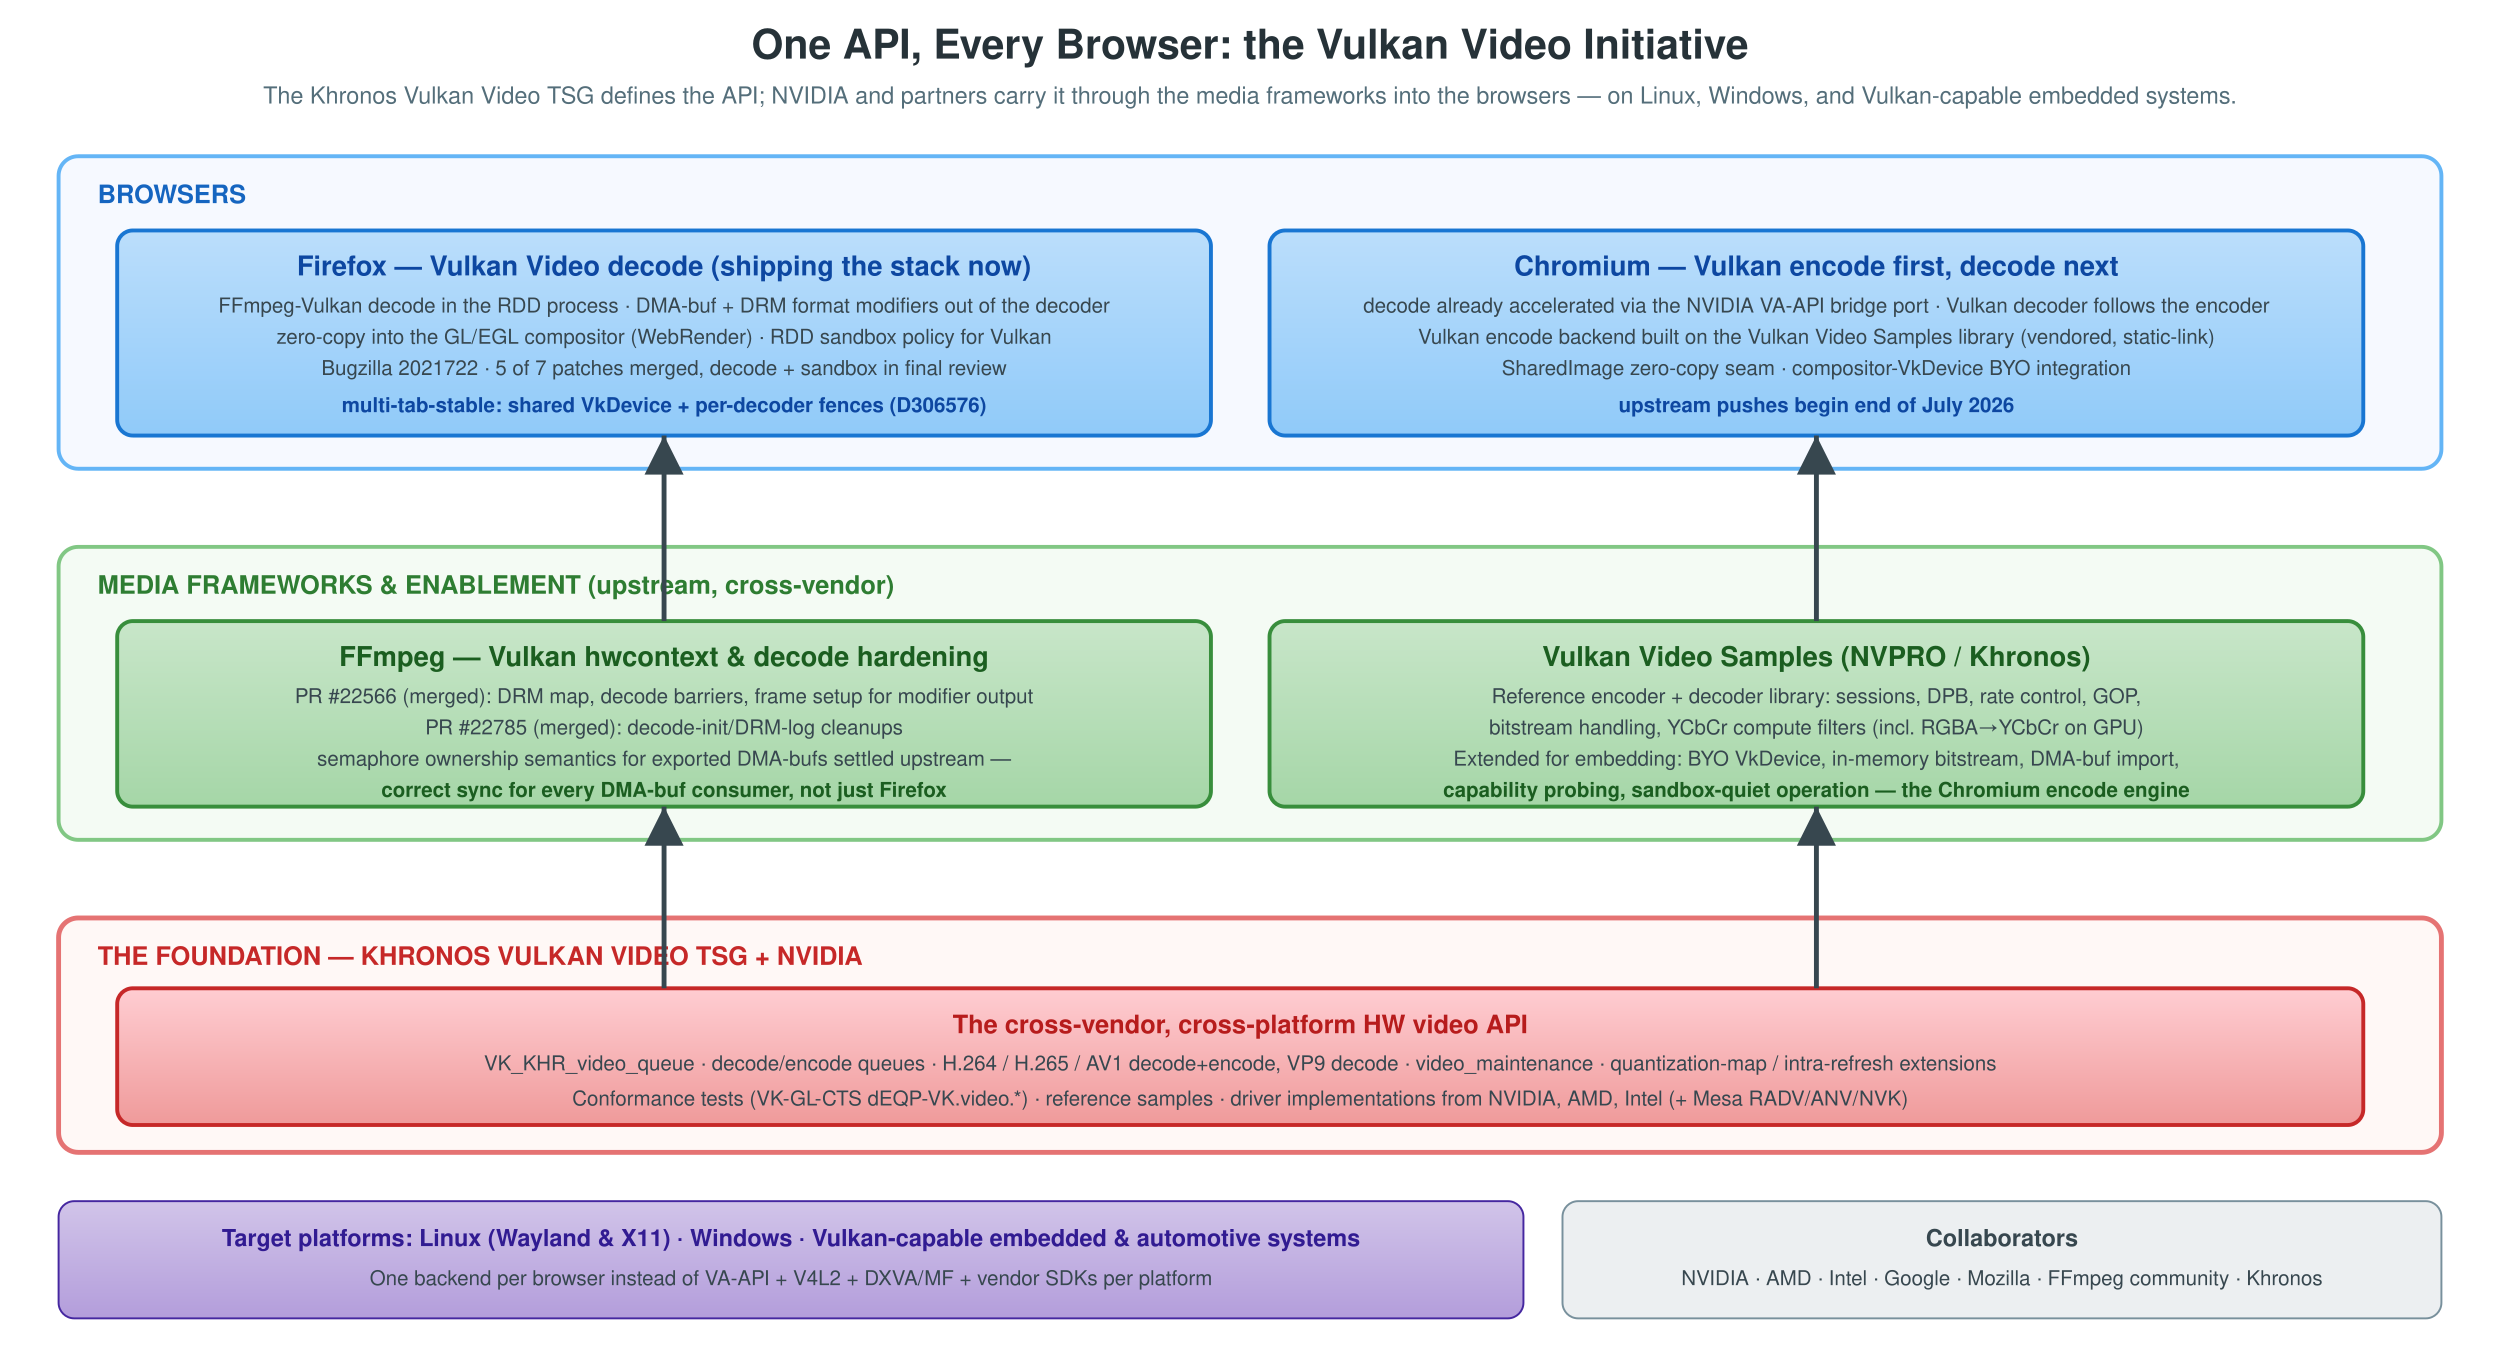
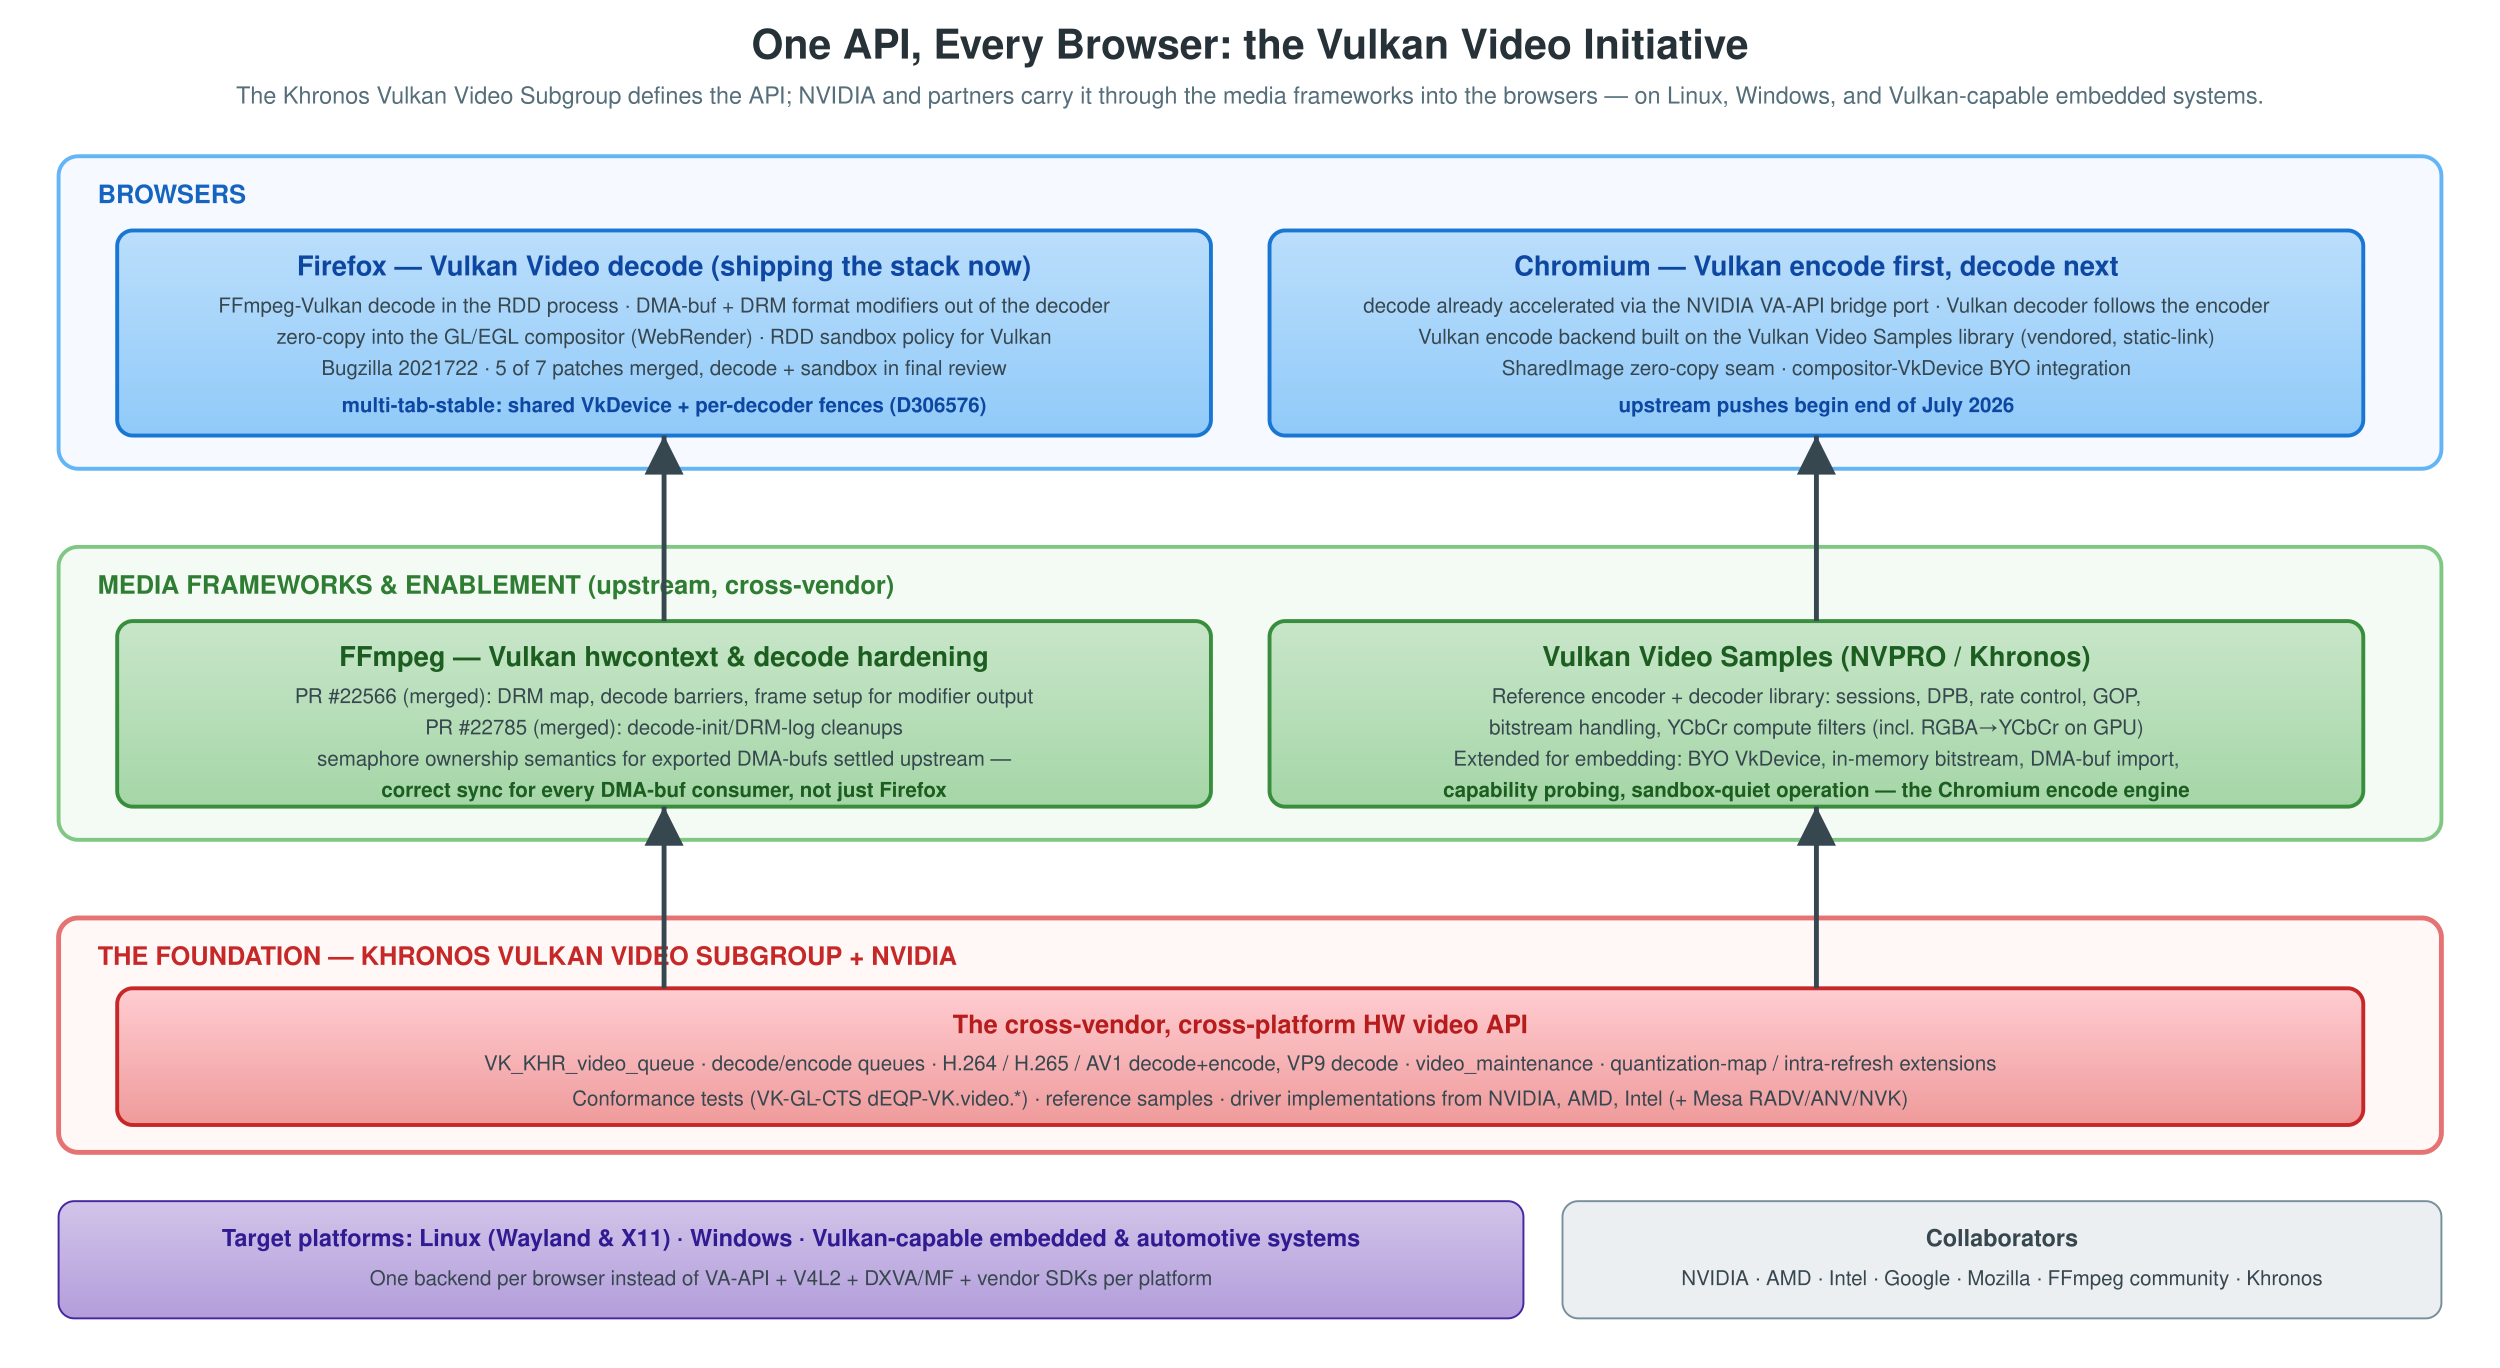
<svg xmlns="http://www.w3.org/2000/svg" viewBox="0 0 1280 700" font-family="Segoe UI, Helvetica, Arial, sans-serif">
  <defs>
    <linearGradient id="khrG" x1="0" y1="0" x2="0" y2="1">
      <stop offset="0%" stop-color="#ffcdd2" />
      <stop offset="100%" stop-color="#ef9a9a" />
    </linearGradient>
    <linearGradient id="enbG" x1="0" y1="0" x2="0" y2="1">
      <stop offset="0%" stop-color="#c8e6c9" />
      <stop offset="100%" stop-color="#a5d6a7" />
    </linearGradient>
    <linearGradient id="brwG" x1="0" y1="0" x2="0" y2="1">
      <stop offset="0%" stop-color="#bbdefb" />
      <stop offset="100%" stop-color="#90caf9" />
    </linearGradient>
    <linearGradient id="pltG" x1="0" y1="0" x2="0" y2="1">
      <stop offset="0%" stop-color="#d1c4e9" />
      <stop offset="100%" stop-color="#b39ddb" />
    </linearGradient>
    <marker id="up" viewBox="0 0 10 10" refX="10" refY="5" markerWidth="8" markerHeight="8" orient="auto">
      <path d="M 0 0 L 10 5 L 0 10 z" fill="#37474f" />
    </marker>
  </defs>
  <text x="640" y="30" text-anchor="middle" font-size="21" font-weight="bold" fill="#263238">
    One API, Every Browser: the Vulkan Video Initiative
  </text>
  <text x="640" y="53" text-anchor="middle" font-size="12" fill="#546e7a">
-     The Khronos Vulkan Video TSG defines the API; NVIDIA and partners carry it through the media frameworks into the browsers — on Linux, Windows, and Vulkan-capable embedded systems.
+     The Khronos Vulkan Video Subgroup defines the API; NVIDIA and partners carry it through the media frameworks into the browsers — on Linux, Windows, and Vulkan-capable embedded systems.
  </text>
  <rect x="30" y="80" width="1220" height="160" rx="10" fill="#f6f9ff" stroke="#64b5f6" stroke-width="2" />
  <text x="50" y="104" font-size="13" font-weight="bold" fill="#1565c0">BROWSERS</text>
  <rect x="60" y="118" width="560" height="105" rx="8" fill="url(#brwG)" stroke="#1976d2" stroke-width="2" />
  <text x="340" y="141" text-anchor="middle" font-size="14" font-weight="bold" fill="#0d47a1">Firefox — Vulkan Video decode (shipping the stack now)</text>
  <text x="340" y="160" text-anchor="middle" font-size="10.5" fill="#37474f">FFmpeg-Vulkan decode in the RDD process · DMA-buf + DRM format modifiers out of the decoder</text>
  <text x="340" y="176" text-anchor="middle" font-size="10.5" fill="#37474f">zero-copy into the GL/EGL compositor (WebRender) · RDD sandbox policy for Vulkan</text>
  <text x="340" y="192" text-anchor="middle" font-size="10.5" fill="#37474f">Bugzilla 2021722 · 5 of 7 patches merged, decode + sandbox in final review</text>
  <text x="340" y="211" text-anchor="middle" font-size="10.5" font-weight="bold" fill="#0d47a1">multi-tab-stable: shared VkDevice + per-decoder fences (D306576)</text>
  <rect x="650" y="118" width="560" height="105" rx="8" fill="url(#brwG)" stroke="#1976d2" stroke-width="2" />
  <text x="930" y="141" text-anchor="middle" font-size="14" font-weight="bold" fill="#0d47a1">Chromium — Vulkan encode first, decode next</text>
  <text x="930" y="160" text-anchor="middle" font-size="10.5" fill="#37474f">decode already accelerated via the NVIDIA VA-API bridge port · Vulkan decoder follows the encoder</text>
  <text x="930" y="176" text-anchor="middle" font-size="10.5" fill="#37474f">Vulkan encode backend built on the Vulkan Video Samples library (vendored, static-link)</text>
  <text x="930" y="192" text-anchor="middle" font-size="10.5" fill="#37474f">SharedImage zero-copy seam · compositor-VkDevice BYO integration</text>
  <text x="930" y="211" text-anchor="middle" font-size="10.5" font-weight="bold" fill="#0d47a1">upstream pushes begin end of July 2026</text>
  <rect x="30" y="280" width="1220" height="150" rx="10" fill="#f4fbf4" stroke="#81c784" stroke-width="2" />
  <text x="50" y="304" font-size="13" font-weight="bold" fill="#2e7d32">MEDIA FRAMEWORKS &amp; ENABLEMENT (upstream, cross-vendor)</text>
  <rect x="60" y="318" width="560" height="95" rx="8" fill="url(#enbG)" stroke="#388e3c" stroke-width="2" />
  <text x="340" y="341" text-anchor="middle" font-size="14" font-weight="bold" fill="#1b5e20">FFmpeg — Vulkan hwcontext &amp; decode hardening</text>
  <text x="340" y="360" text-anchor="middle" font-size="10.5" fill="#37474f">PR #22566 (merged): DRM map, decode barriers, frame setup for modifier output</text>
  <text x="340" y="376" text-anchor="middle" font-size="10.5" fill="#37474f">PR #22785 (merged): decode-init/DRM-log cleanups</text>
  <text x="340" y="392" text-anchor="middle" font-size="10.5" fill="#37474f">semaphore ownership semantics for exported DMA-bufs settled upstream —</text>
  <text x="340" y="408" text-anchor="middle" font-size="10.5" font-weight="bold" fill="#1b5e20">correct sync for every DMA-buf consumer, not just Firefox</text>
  <rect x="650" y="318" width="560" height="95" rx="8" fill="url(#enbG)" stroke="#388e3c" stroke-width="2" />
  <text x="930" y="341" text-anchor="middle" font-size="14" font-weight="bold" fill="#1b5e20">Vulkan Video Samples (NVPRO / Khronos)</text>
  <text x="930" y="360" text-anchor="middle" font-size="10.5" fill="#37474f">Reference encoder + decoder library: sessions, DPB, rate control, GOP,</text>
  <text x="930" y="376" text-anchor="middle" font-size="10.5" fill="#37474f">bitstream handling, YCbCr compute filters (incl. RGBA→YCbCr on GPU)</text>
  <text x="930" y="392" text-anchor="middle" font-size="10.5" fill="#37474f">Extended for embedding: BYO VkDevice, in-memory bitstream, DMA-buf import,</text>
  <text x="930" y="408" text-anchor="middle" font-size="10.5" font-weight="bold" fill="#1b5e20">capability probing, sandbox-quiet operation — the Chromium encode engine</text>
  <rect x="30" y="470" width="1220" height="120" rx="10" fill="#fff8f6" stroke="#e57373" stroke-width="2.5" />
-   <text x="50" y="494" font-size="13" font-weight="bold" fill="#c62828">THE FOUNDATION — KHRONOS VULKAN VIDEO TSG + NVIDIA</text>
+   <text x="50" y="494" font-size="13" font-weight="bold" fill="#c62828">THE FOUNDATION — KHRONOS VULKAN VIDEO SUBGROUP + NVIDIA</text>
  <rect x="60" y="506" width="1150" height="70" rx="8" fill="url(#khrG)" stroke="#c62828" stroke-width="2" />
  <text x="635" y="529" text-anchor="middle" font-size="13" font-weight="bold" fill="#b71c1c">The cross-vendor, cross-platform HW video API</text>
  <text x="635" y="548" text-anchor="middle" font-size="10.5" fill="#37474f">VK_KHR_video_queue · decode/encode queues · H.264 / H.265 / AV1 decode+encode, VP9 decode · video_maintenance · quantization-map / intra-refresh extensions</text>
  <text x="635" y="566" text-anchor="middle" font-size="10.5" fill="#37474f">Conformance tests (VK-GL-CTS dEQP-VK.video.*) · reference samples · driver implementations from NVIDIA, AMD, Intel (+ Mesa RADV/ANV/NVK)</text>
  <line x1="340" y1="318" x2="340" y2="223" stroke="#37474f" stroke-width="2.5" marker-end="url(#up)" />
  <line x1="930" y1="318" x2="930" y2="223" stroke="#37474f" stroke-width="2.5" marker-end="url(#up)" />
  <line x1="340" y1="506" x2="340" y2="413" stroke="#37474f" stroke-width="2.5" marker-end="url(#up)" />
  <line x1="930" y1="506" x2="930" y2="413" stroke="#37474f" stroke-width="2.5" marker-end="url(#up)" />
  <rect x="30" y="615" width="750" height="60" rx="8" fill="url(#pltG)" stroke="#4527a0" />
  <text x="405" y="638" text-anchor="middle" font-size="12" font-weight="bold" fill="#311b92">Target platforms: Linux (Wayland &amp; X11) · Windows · Vulkan-capable embedded &amp; automotive systems</text>
  <text x="405" y="658" text-anchor="middle" font-size="10.5" fill="#37474f">One backend per browser instead of VA-API + V4L2 + DXVA/MF + vendor SDKs per platform</text>
  <rect x="800" y="615" width="450" height="60" rx="8" fill="#eceff1" stroke="#78909c" />
  <text x="1025" y="638" text-anchor="middle" font-size="12" font-weight="bold" fill="#37474f">Collaborators</text>
  <text x="1025" y="658" text-anchor="middle" font-size="10.5" fill="#37474f">NVIDIA · AMD · Intel · Google · Mozilla · FFmpeg community · Khronos</text>
</svg>
